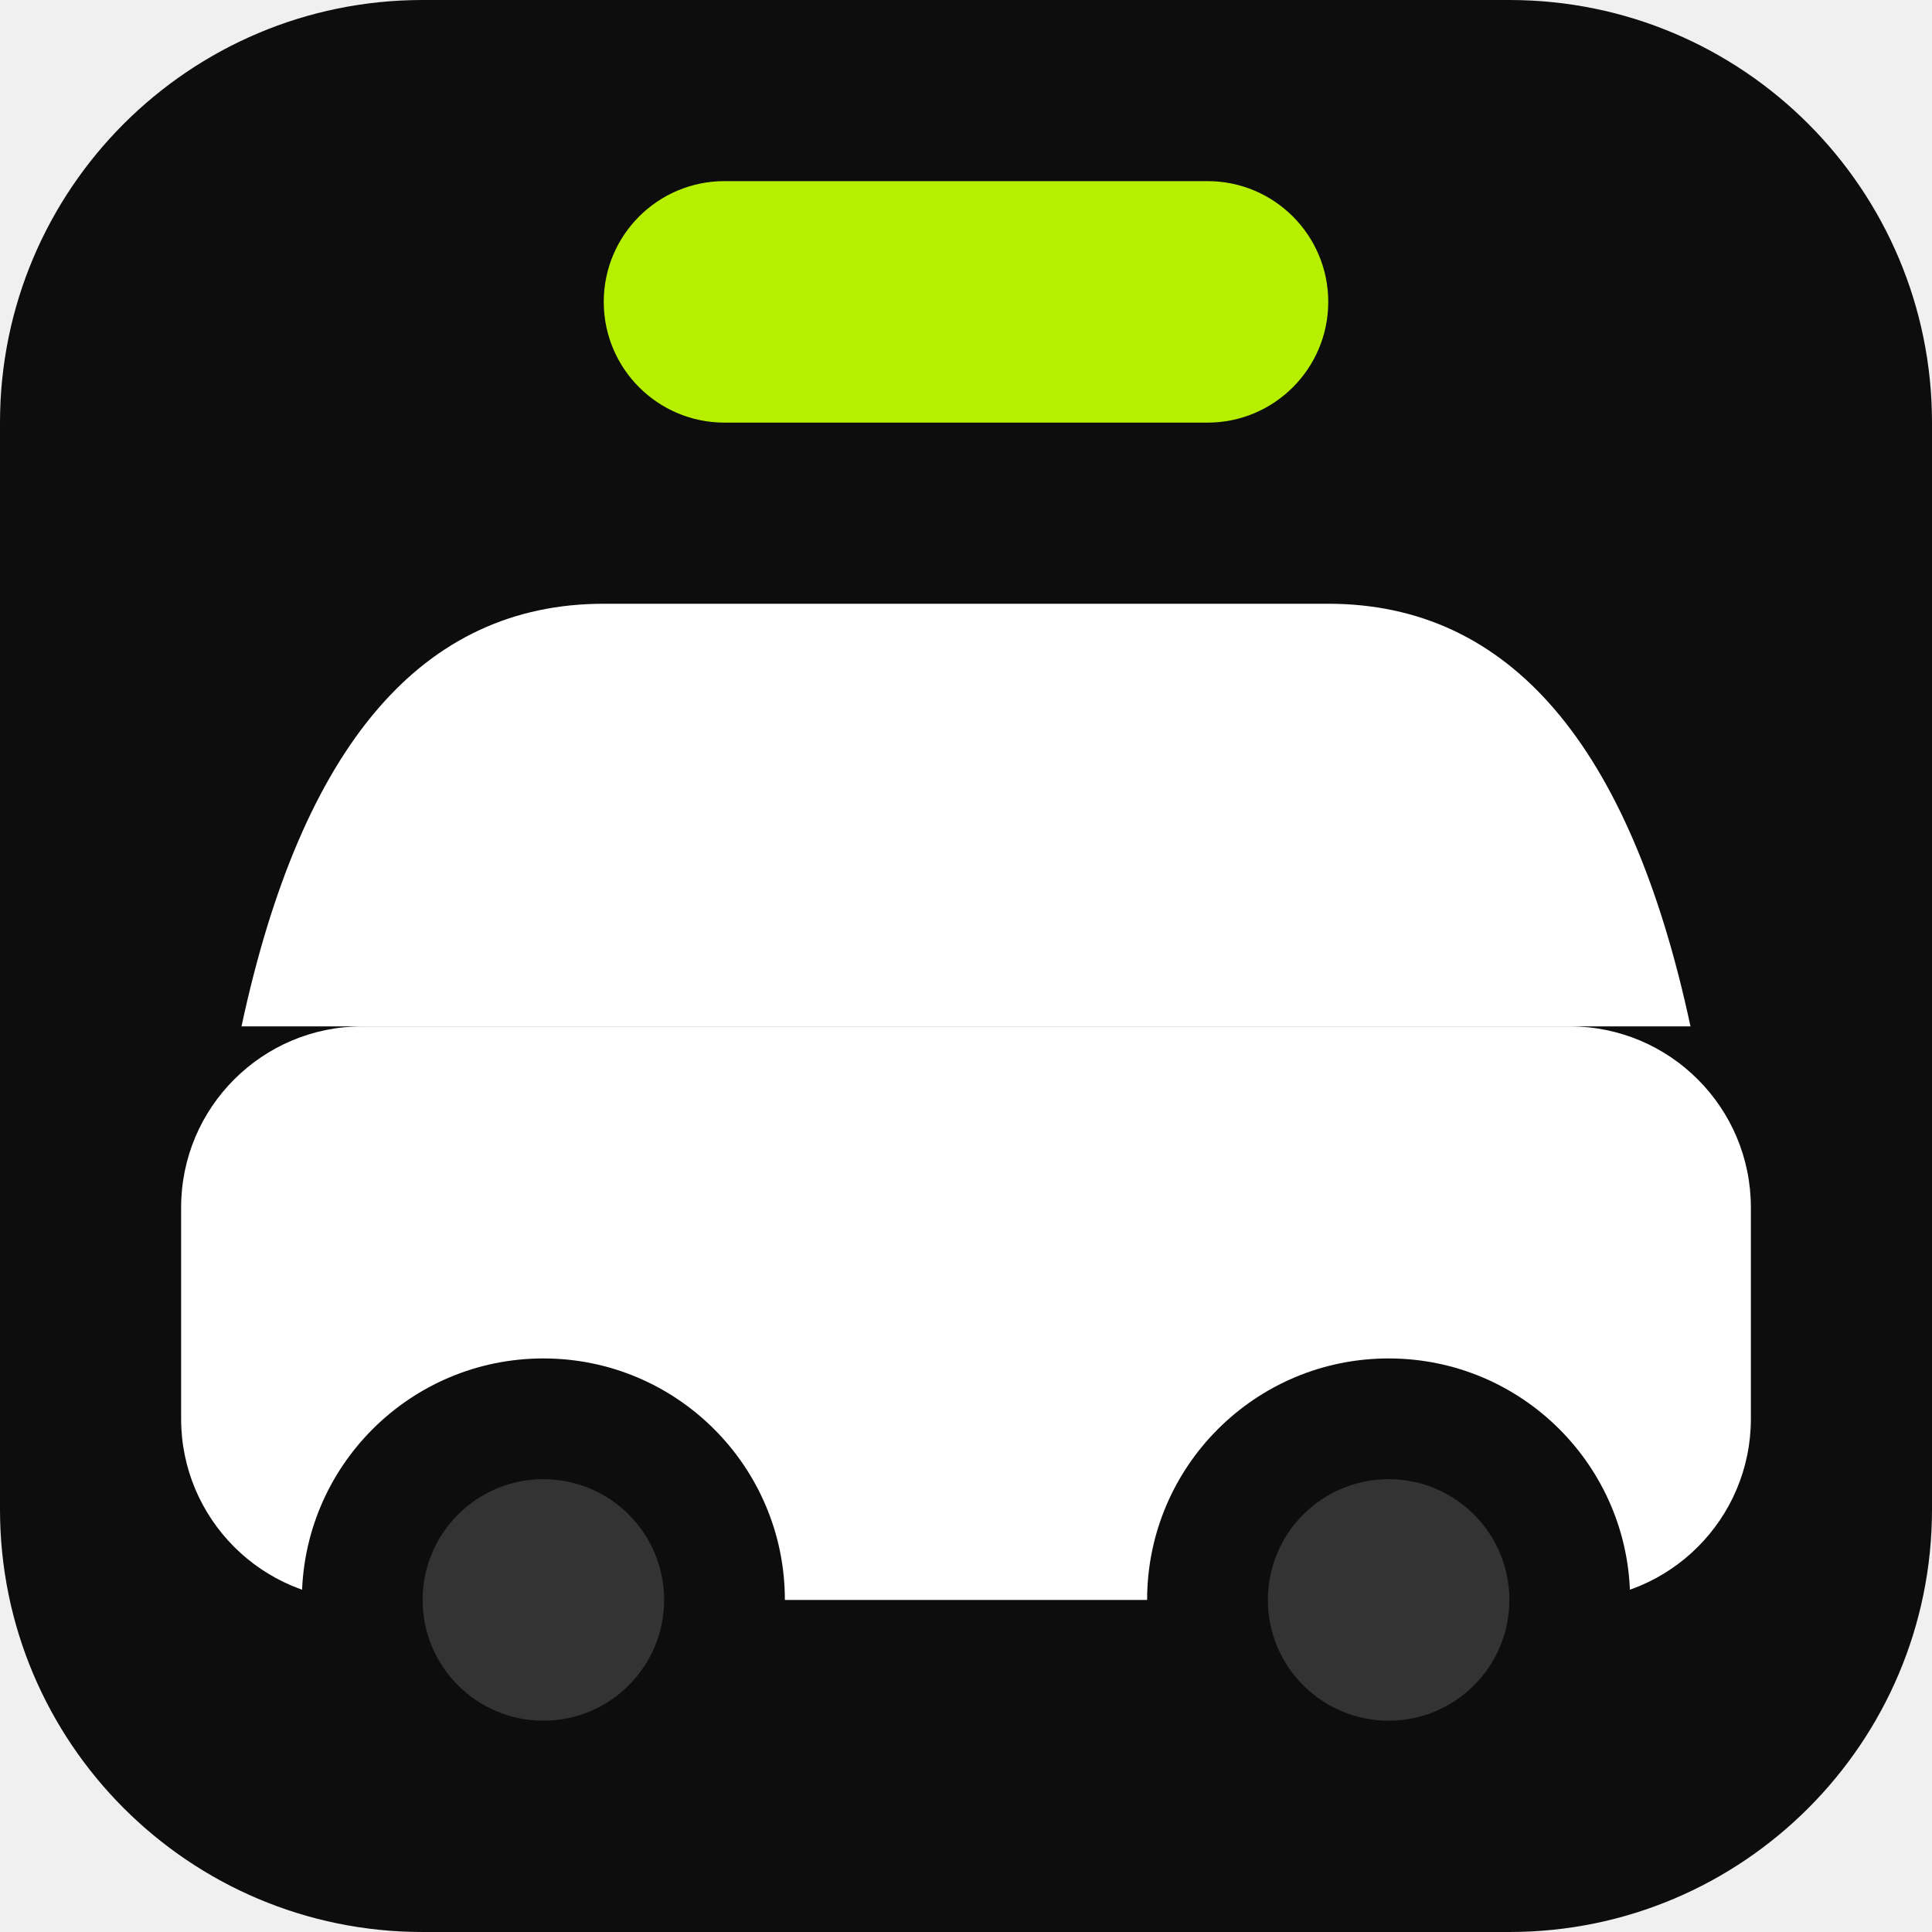
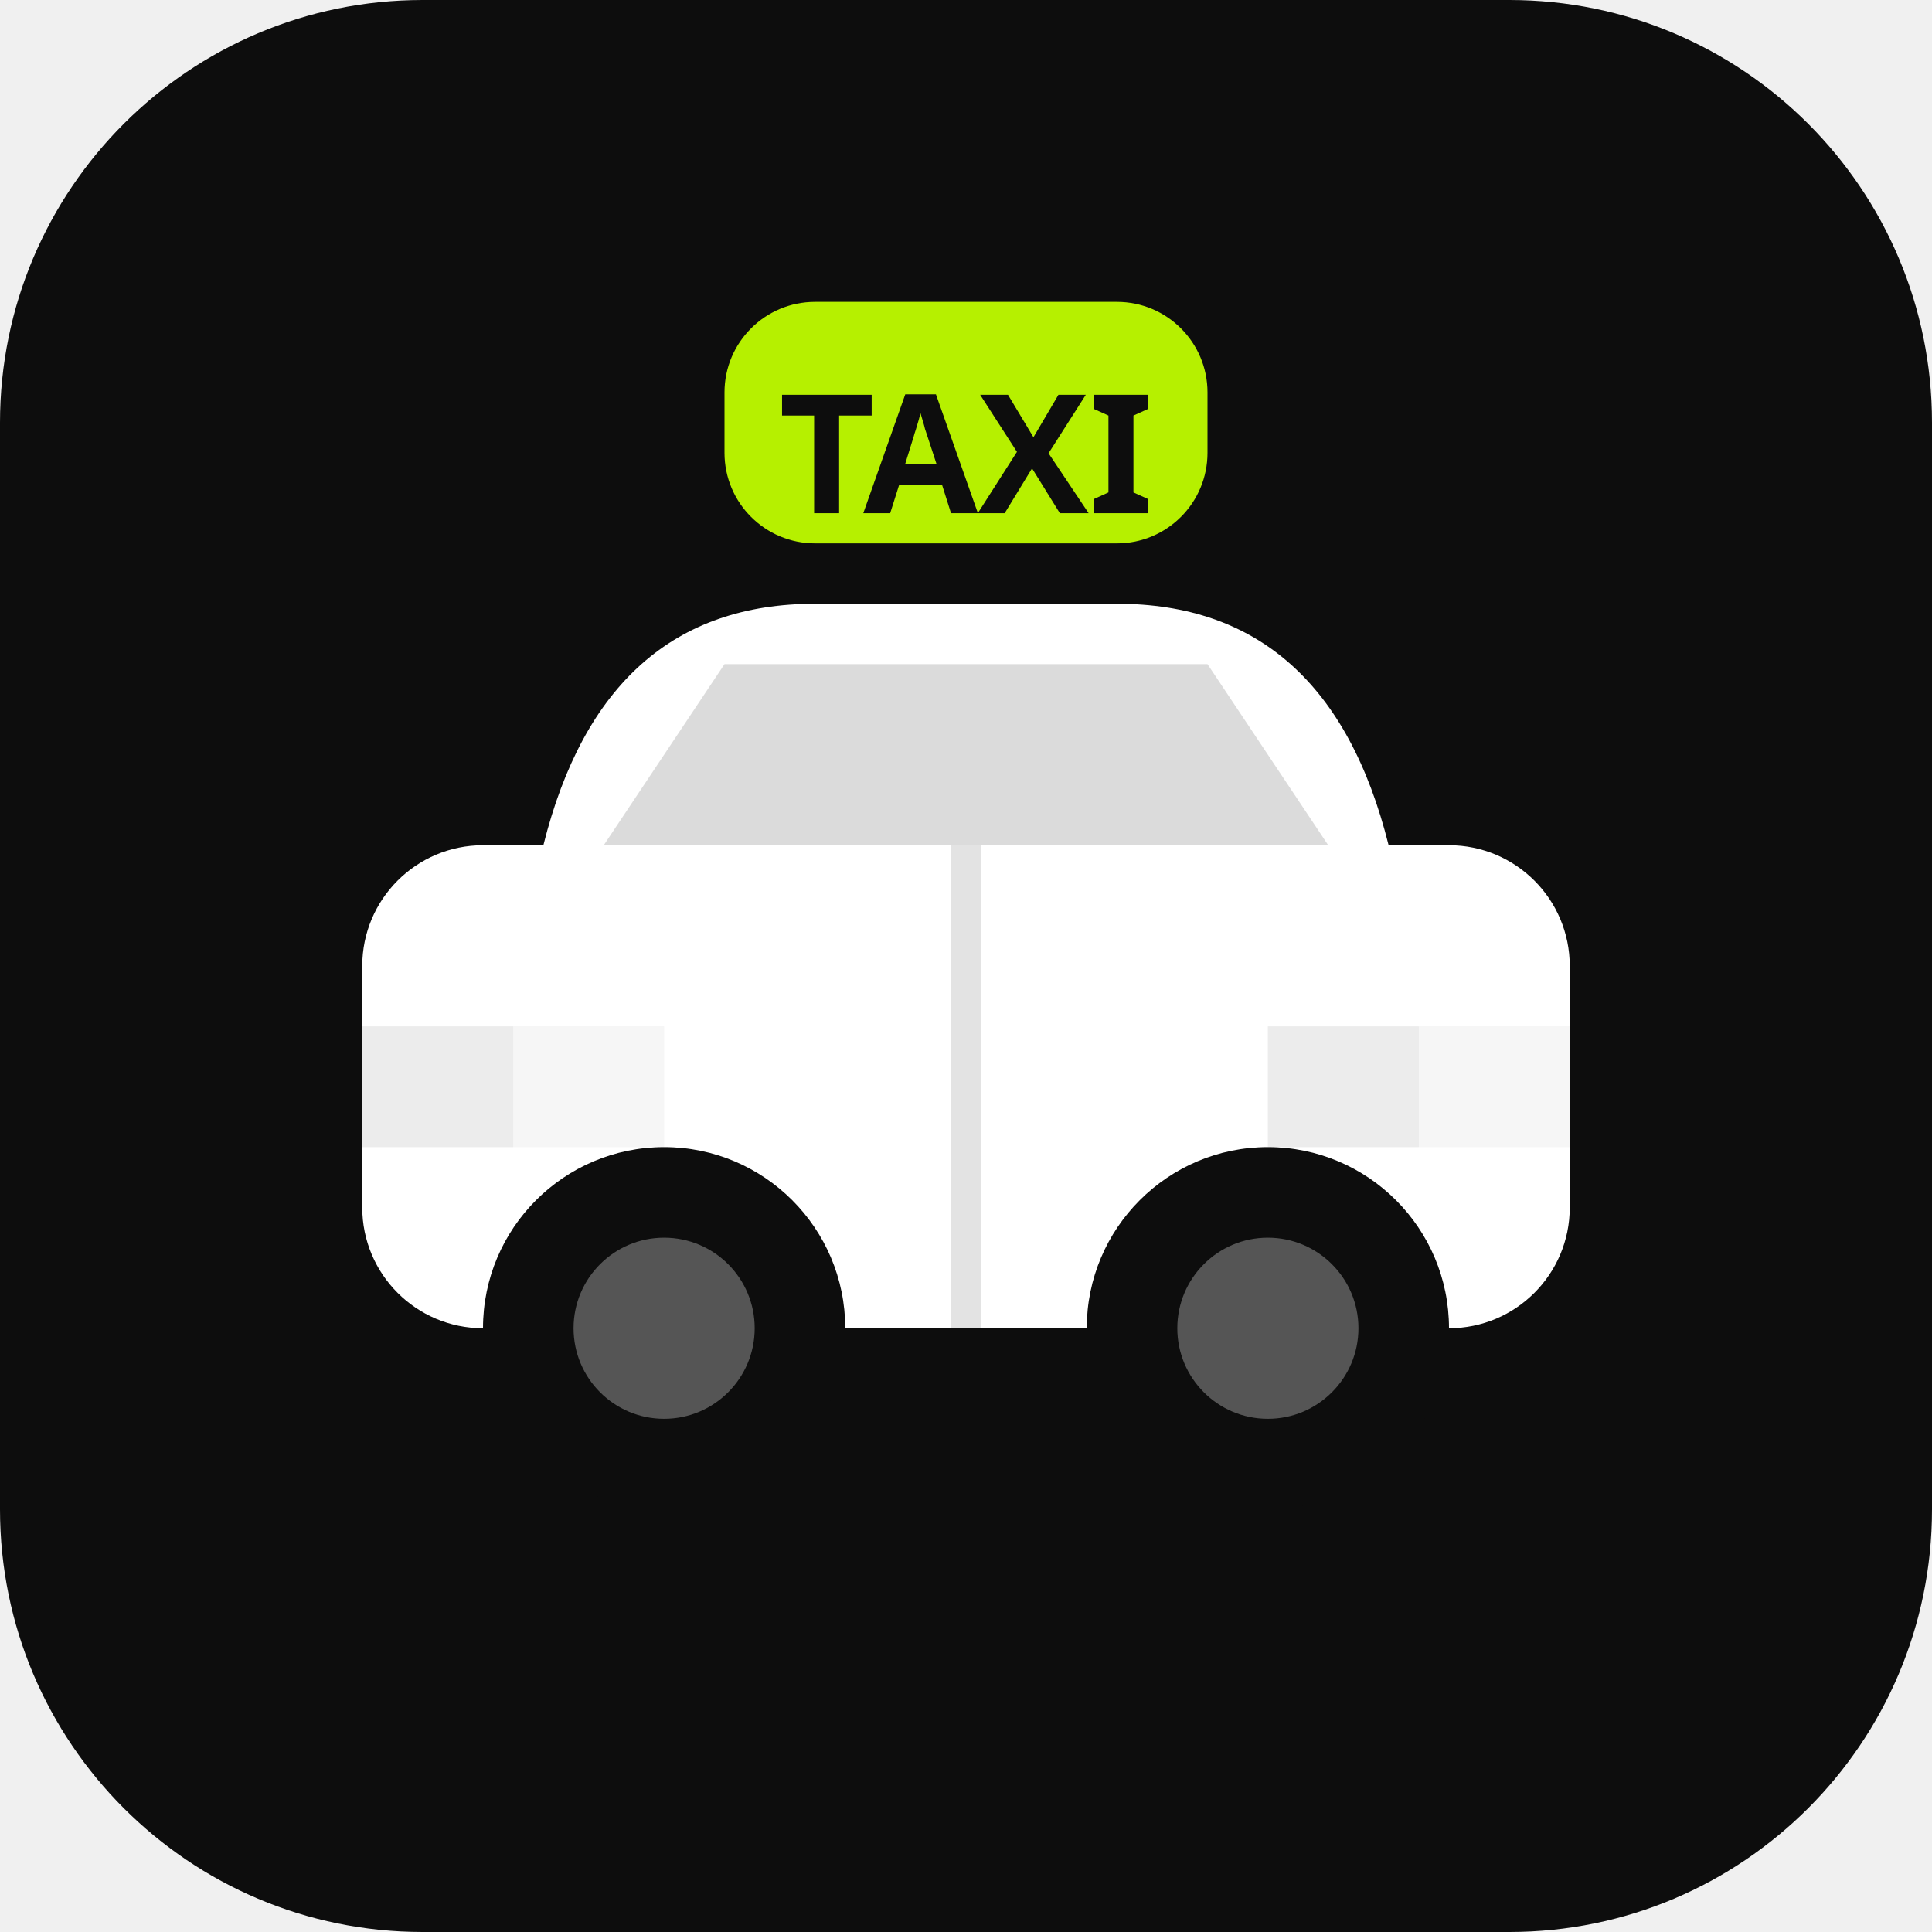
<svg xmlns="http://www.w3.org/2000/svg" viewBox="0 0 64 64">
  <rect width="64" height="64" rx="14" fill="#0d0d0d" />
-   <rect x="20" y="6" width="24" height="8" rx="4" fill="#b6f000" />
-   <path d="M8 34 Q11 20 20 20 L44 20 Q53 20 56 34 Z" fill="#ffffff" />
-   <rect x="6" y="34" width="52" height="19" rx="6" fill="#ffffff" />
-   <circle cx="18" cy="53" r="8" fill="#0d0d0d" />
-   <circle cx="18" cy="53" r="4" fill="#333" />
-   <circle cx="46" cy="53" r="8" fill="#0d0d0d" />
-   <circle cx="46" cy="53" r="4" fill="#333" />
+   <rect x="24" y="10" width="16" height="8" rx="3" fill="#b6f000" />
+   <text x="32" y="17" text-anchor="middle" font-family="Arial Black,sans-serif" font-size="5.5" font-weight="900" fill="#0d0d0d">TAXI</text>
+   <path d="M18 28 Q20 20 27 20 L37 20 Q44 20 46 28 Z" fill="white" />
+   <rect x="12" y="28" width="40" height="16" rx="4" fill="white" />
+   <path d="M20 28 L24 22 L32 22 L32 28 Z" fill="#0d0d0d" opacity="0.15" />
+   <path d="M32 28 L32 22 L40 22 L44 28 Z" fill="#0d0d0d" opacity="0.15" />
+   <line x1="32" y1="28" x2="32" y2="44" stroke="#0d0d0d" stroke-width="1" opacity="0.12" />
+   <circle cx="22" cy="44" r="6" fill="#0d0d0d" />
+   <circle cx="22" cy="44" r="3" fill="#555" />
+   <circle cx="42" cy="44" r="6" fill="#0d0d0d" />
+   <circle cx="42" cy="44" r="3" fill="#555" />
+   <rect x="12" y="34" width="5" height="4" fill="#0d0d0d" opacity="0.08" />
+   <rect x="17" y="34" width="5" height="4" fill="#0d0d0d" opacity="0.04" />
+   <rect x="42" y="34" width="5" height="4" fill="#0d0d0d" opacity="0.08" />
+   <rect x="47" y="34" width="5" height="4" fill="#0d0d0d" opacity="0.04" />
</svg>
